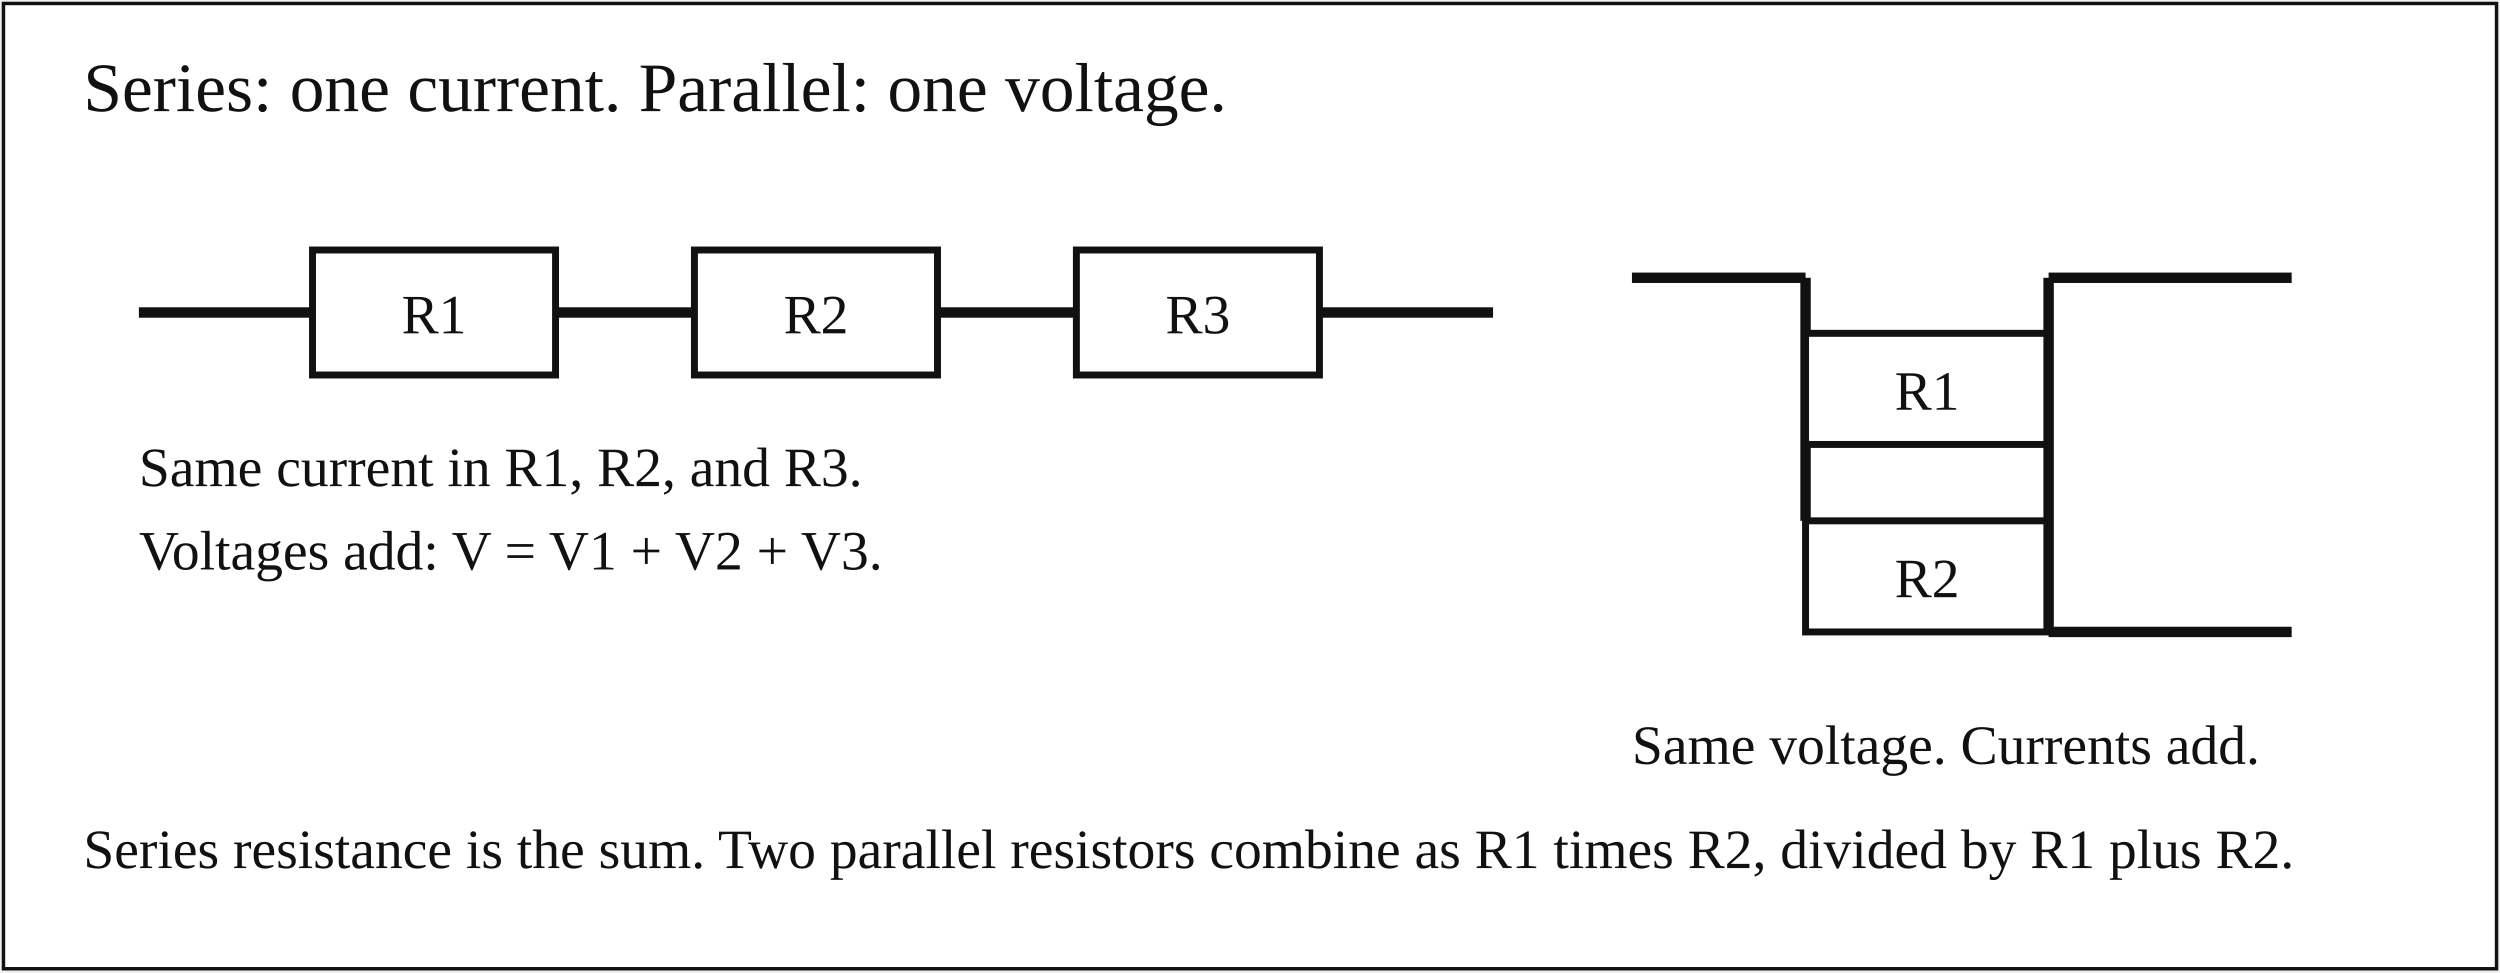
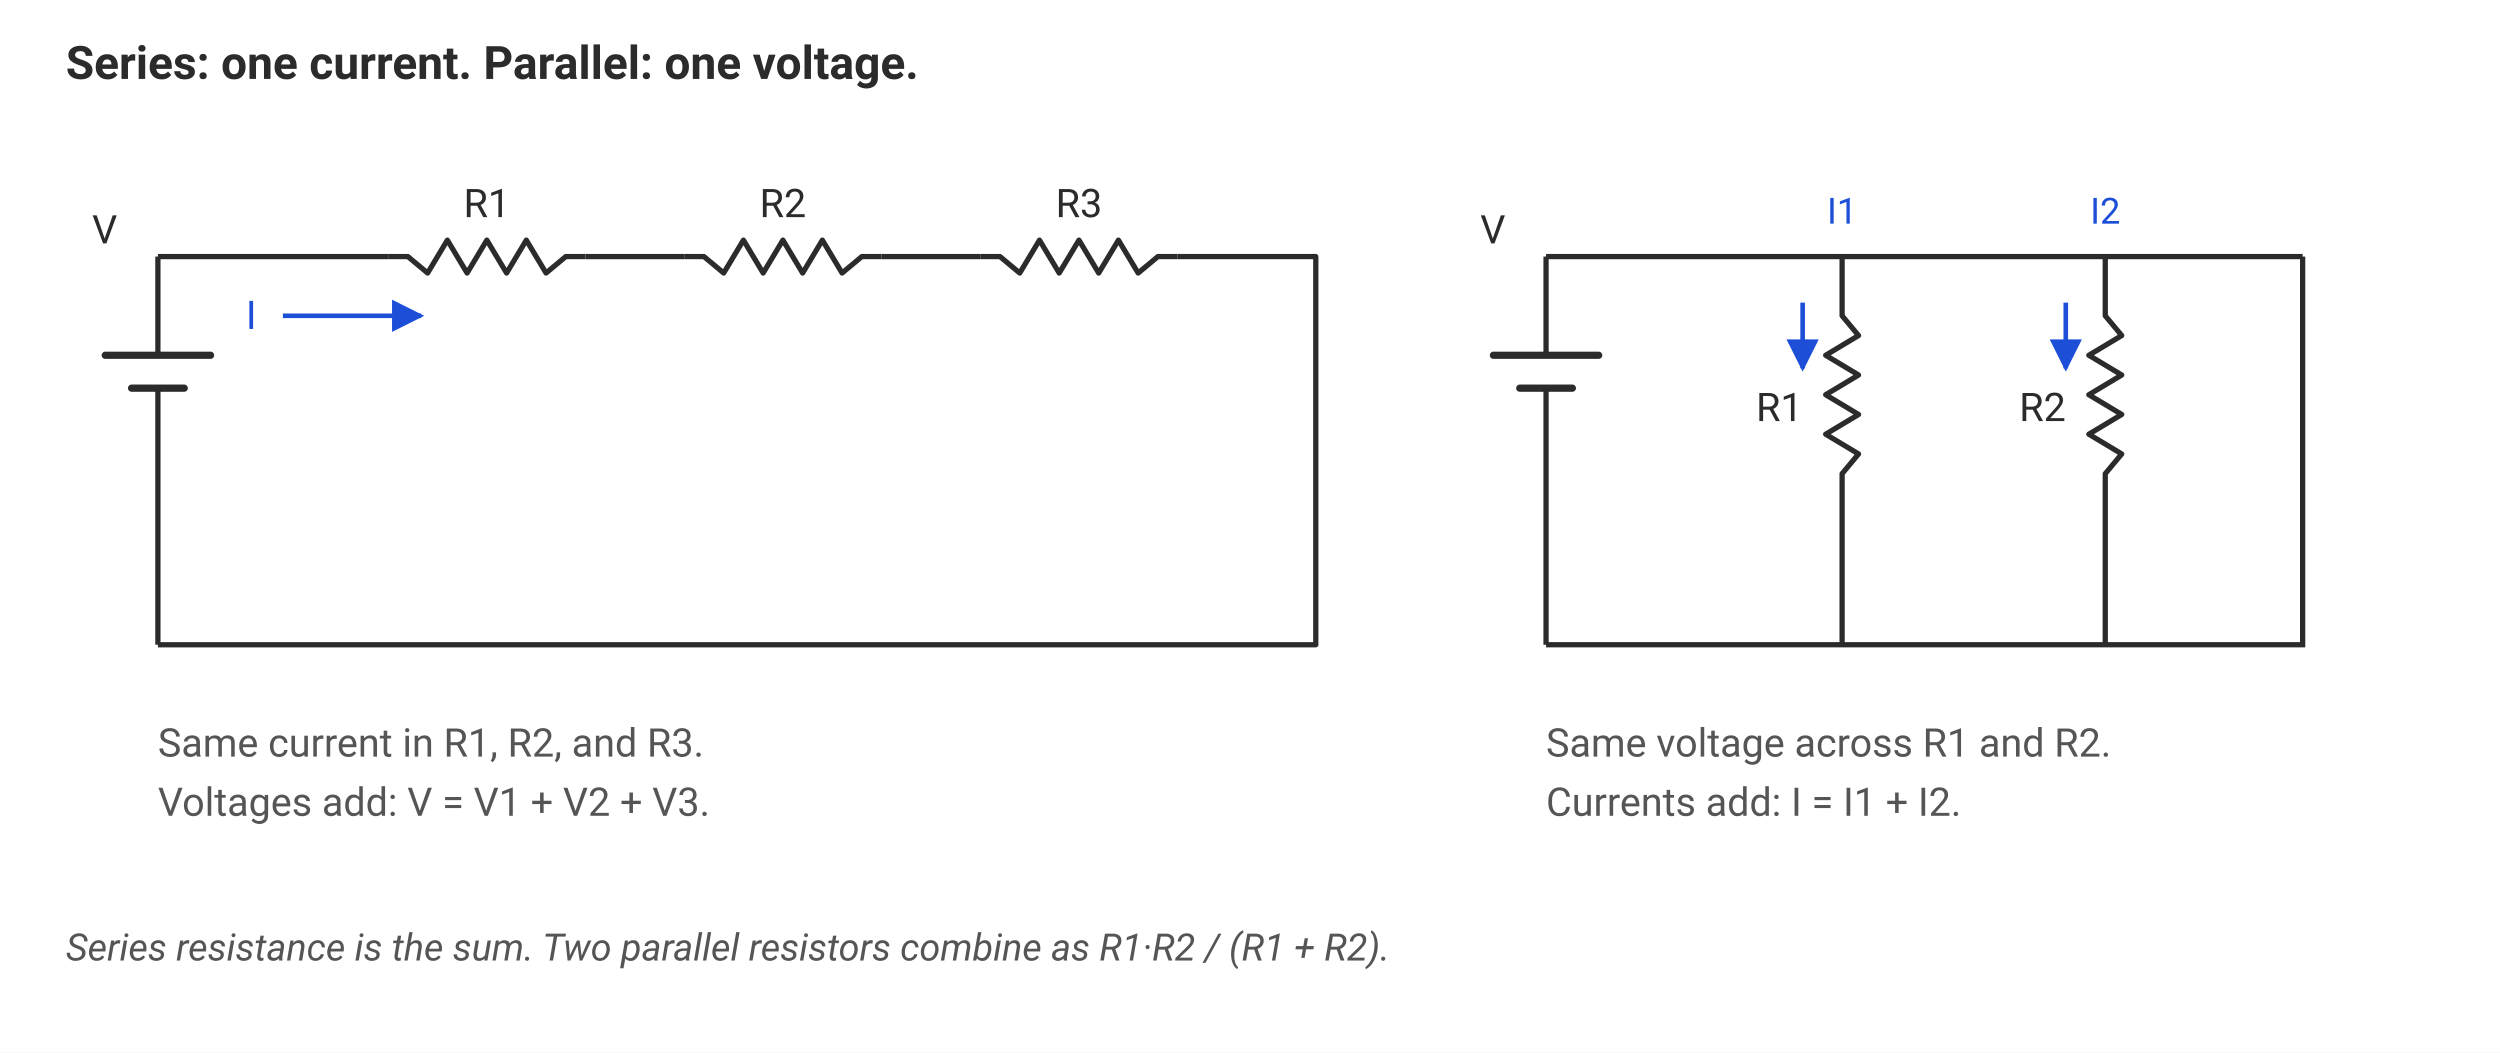
- <svg xmlns="http://www.w3.org/2000/svg" viewBox="0 0 720 280" role="img" aria-labelledby="spTitle spDesc" font-family="Georgia, 'Times New Roman', serif">
-   <rect x="1" y="1" width="718" height="278" fill="#fff" stroke="#111" />
-   <text x="24" y="32" font-size="20" fill="#111">Series: one current. Parallel: one voltage.</text>
-   <line x1="40" y1="90" x2="90" y2="90" stroke="#111" stroke-width="3" />
-   <rect x="90" y="72" width="70" height="36" fill="#fff" stroke="#111" stroke-width="2" />
-   <text x="125" y="96" font-size="16" fill="#111" text-anchor="middle">R1</text>
-   <line x1="160" y1="90" x2="200" y2="90" stroke="#111" stroke-width="3" />
-   <rect x="200" y="72" width="70" height="36" fill="#fff" stroke="#111" stroke-width="2" />
-   <text x="235" y="96" font-size="16" fill="#111" text-anchor="middle">R2</text>
-   <line x1="270" y1="90" x2="310" y2="90" stroke="#111" stroke-width="3" />
-   <rect x="310" y="72" width="70" height="36" fill="#fff" stroke="#111" stroke-width="2" />
-   <text x="345" y="96" font-size="16" fill="#111" text-anchor="middle">R3</text>
-   <line x1="380" y1="90" x2="430" y2="90" stroke="#111" stroke-width="3" />
-   <text x="40" y="140" font-size="16" fill="#111">Same current in R1, R2, and R3.</text>
-   <text x="40" y="164" font-size="16" fill="#111">Voltages add: V = V1 + V2 + V3.</text>
-   <line x1="470" y1="80" x2="520" y2="80" stroke="#111" stroke-width="3" />
-   <line x1="520" y1="80" x2="520" y2="150" stroke="#111" stroke-width="3" />
-   <rect x="520" y="96" width="70" height="32" fill="#fff" stroke="#111" stroke-width="2" />
-   <text x="555" y="118" font-size="16" fill="#111" text-anchor="middle">R1</text>
-   <rect x="520" y="150" width="70" height="32" fill="#fff" stroke="#111" stroke-width="2" />
-   <text x="555" y="172" font-size="16" fill="#111" text-anchor="middle">R2</text>
-   <line x1="590" y1="80" x2="590" y2="182" stroke="#111" stroke-width="3" />
-   <line x1="590" y1="80" x2="660" y2="80" stroke="#111" stroke-width="3" />
-   <line x1="590" y1="182" x2="660" y2="182" stroke="#111" stroke-width="3" />
-   <text x="470" y="220" font-size="16" fill="#111">Same voltage. Currents add.</text>
-   <text x="24" y="250" font-size="16" fill="#111">Series resistance is the sum. Two parallel resistors combine as R1 times R2, divided by R1 plus R2.</text>
+ <svg xmlns="http://www.w3.org/2000/svg" viewBox="0 0 760 320" width="760" height="320" role="img" aria-labelledby="t d" font-family="system-ui,-apple-system,'Segoe UI',Roboto,Helvetica,Arial,sans-serif">
+   <defs>
+     <marker id="ah555" viewBox="0 0 10 10" refX="9" refY="5" markerWidth="7" markerHeight="7" orient="auto-start-reverse">
+       <path d="M0,0L10,5L0,10z" fill="#555" />
+     </marker>
+     <marker id="ah1d4ed8" viewBox="0 0 10 10" refX="9" refY="5" markerWidth="7" markerHeight="7" orient="auto-start-reverse">
+       <path d="M0,0L10,5L0,10z" fill="#1d4ed8" />
+     </marker>
+   </defs>
+   <rect width="760" height="320" fill="#ffffff" />
+   <text x="20" y="24" font-size="14" font-weight="600" fill="#2b2b2b">Series: one current. Parallel: one voltage.</text>
+   <line x1="48" y1="78" x2="48" y2="108" stroke="#2b2b2b" stroke-width="1.6" />
+   <line x1="32" y1="108" x2="64" y2="108" stroke="#2b2b2b" stroke-width="2.2" stroke-linecap="round" />
+   <line x1="40" y1="118" x2="56" y2="118" stroke="#2b2b2b" stroke-width="2.2" stroke-linecap="round" />
+   <line x1="48" y1="118" x2="48" y2="196" stroke="#2b2b2b" stroke-width="1.6" />
+   <text x="28" y="74" font-size="12" fill="#2b2b2b">V</text>
+   <path d="M48,78 L118,78" stroke="#2b2b2b" stroke-width="1.6" fill="none" />
+   <path d="M118,78 L124,78 L130,83 L136,73 L142,83 L148,73 L154,83 L160,73 L166,83 L172,78 L178,78" stroke="#2b2b2b" stroke-width="1.6" fill="none" stroke-linejoin="round" />
+   <text x="148" y="66" font-size="12" fill="#2b2b2b" text-anchor="middle">R1</text>
+   <path d="M178,78 L208,78" stroke="#2b2b2b" stroke-width="1.6" fill="none" />
+   <path d="M208,78 L214,78 L220,83 L226,73 L232,83 L238,73 L244,83 L250,73 L256,83 L262,78 L268,78" stroke="#2b2b2b" stroke-width="1.6" fill="none" stroke-linejoin="round" />
+   <text x="238" y="66" font-size="12" fill="#2b2b2b" text-anchor="middle">R2</text>
+   <path d="M268,78 L298,78" stroke="#2b2b2b" stroke-width="1.6" fill="none" />
+   <path d="M298,78 L304,78 L310,83 L316,73 L322,83 L328,73 L334,83 L340,73 L346,83 L352,78 L358,78" stroke="#2b2b2b" stroke-width="1.6" fill="none" stroke-linejoin="round" />
+   <text x="328" y="66" font-size="12" fill="#2b2b2b" text-anchor="middle">R3</text>
+   <path d="M358,78 L400,78 L400,196 L48,196" stroke="#2b2b2b" stroke-width="1.6" fill="none" stroke-linejoin="round" />
+   <line x1="86" y1="96" x2="128" y2="96" stroke="#1d4ed8" stroke-width="1.4" marker-end="url(#ah1d4ed8)" />
+   <text x="78" y="100" font-size="12" fill="#1d4ed8" text-anchor="end">I</text>
+   <text x="48" y="230" font-size="12" fill="#555">Same current in R1, R2, and R3.</text>
+   <text x="48" y="248" font-size="12" fill="#555">Voltages add: V = V1 + V2 + V3.</text>
+   <line x1="470" y1="78" x2="470" y2="108" stroke="#2b2b2b" stroke-width="1.6" />
+   <line x1="454" y1="108" x2="486" y2="108" stroke="#2b2b2b" stroke-width="2.2" stroke-linecap="round" />
+   <line x1="462" y1="118" x2="478" y2="118" stroke="#2b2b2b" stroke-width="2.2" stroke-linecap="round" />
+   <line x1="470" y1="118" x2="470" y2="196" stroke="#2b2b2b" stroke-width="1.6" />
+   <text x="450" y="74" font-size="12" fill="#2b2b2b">V</text>
+   <path d="M470,78 L560,78 L700,78" stroke="#2b2b2b" stroke-width="1.6" fill="none" />
+   <path d="M700,78 L700,196 L470,196" stroke="#2b2b2b" stroke-width="1.6" fill="none" />
+   <path d="M560,78 L560,96 L565,102 L555,108 L565,114 L555,120 L565,126 L555,132 L565,138 L560,144 L560,196" stroke="#2b2b2b" stroke-width="1.6" fill="none" stroke-linejoin="round" />
+   <text x="548" y="128" font-size="12" fill="#2b2b2b" text-anchor="end">R1</text>
+   <path d="M640,78 L640,96 L645,102 L635,108 L645,114 L635,120 L645,126 L635,132 L645,138 L640,144 L640,196" stroke="#2b2b2b" stroke-width="1.6" fill="none" stroke-linejoin="round" />
+   <text x="628" y="128" font-size="12" fill="#2b2b2b" text-anchor="end">R2</text>
+   <line x1="548" y1="92" x2="548" y2="112" stroke="#1d4ed8" stroke-width="1.4" marker-end="url(#ah1d4ed8)" />
+   <text x="560" y="68" font-size="11" fill="#1d4ed8" text-anchor="middle">I1</text>
+   <line x1="628" y1="92" x2="628" y2="112" stroke="#1d4ed8" stroke-width="1.4" marker-end="url(#ah1d4ed8)" />
+   <text x="640" y="68" font-size="11" fill="#1d4ed8" text-anchor="middle">I2</text>
+   <text x="470" y="230" font-size="12" fill="#555">Same voltage across R1 and R2.</text>
+   <text x="470" y="248" font-size="12" fill="#555">Currents add: I = I1 + I2.</text>
+   <text x="20" y="292" font-size="11.5" font-style="italic" fill="#555">Series resistance is the sum. Two parallel resistors combine as R1·R2 / (R1 + R2).</text>
</svg>
